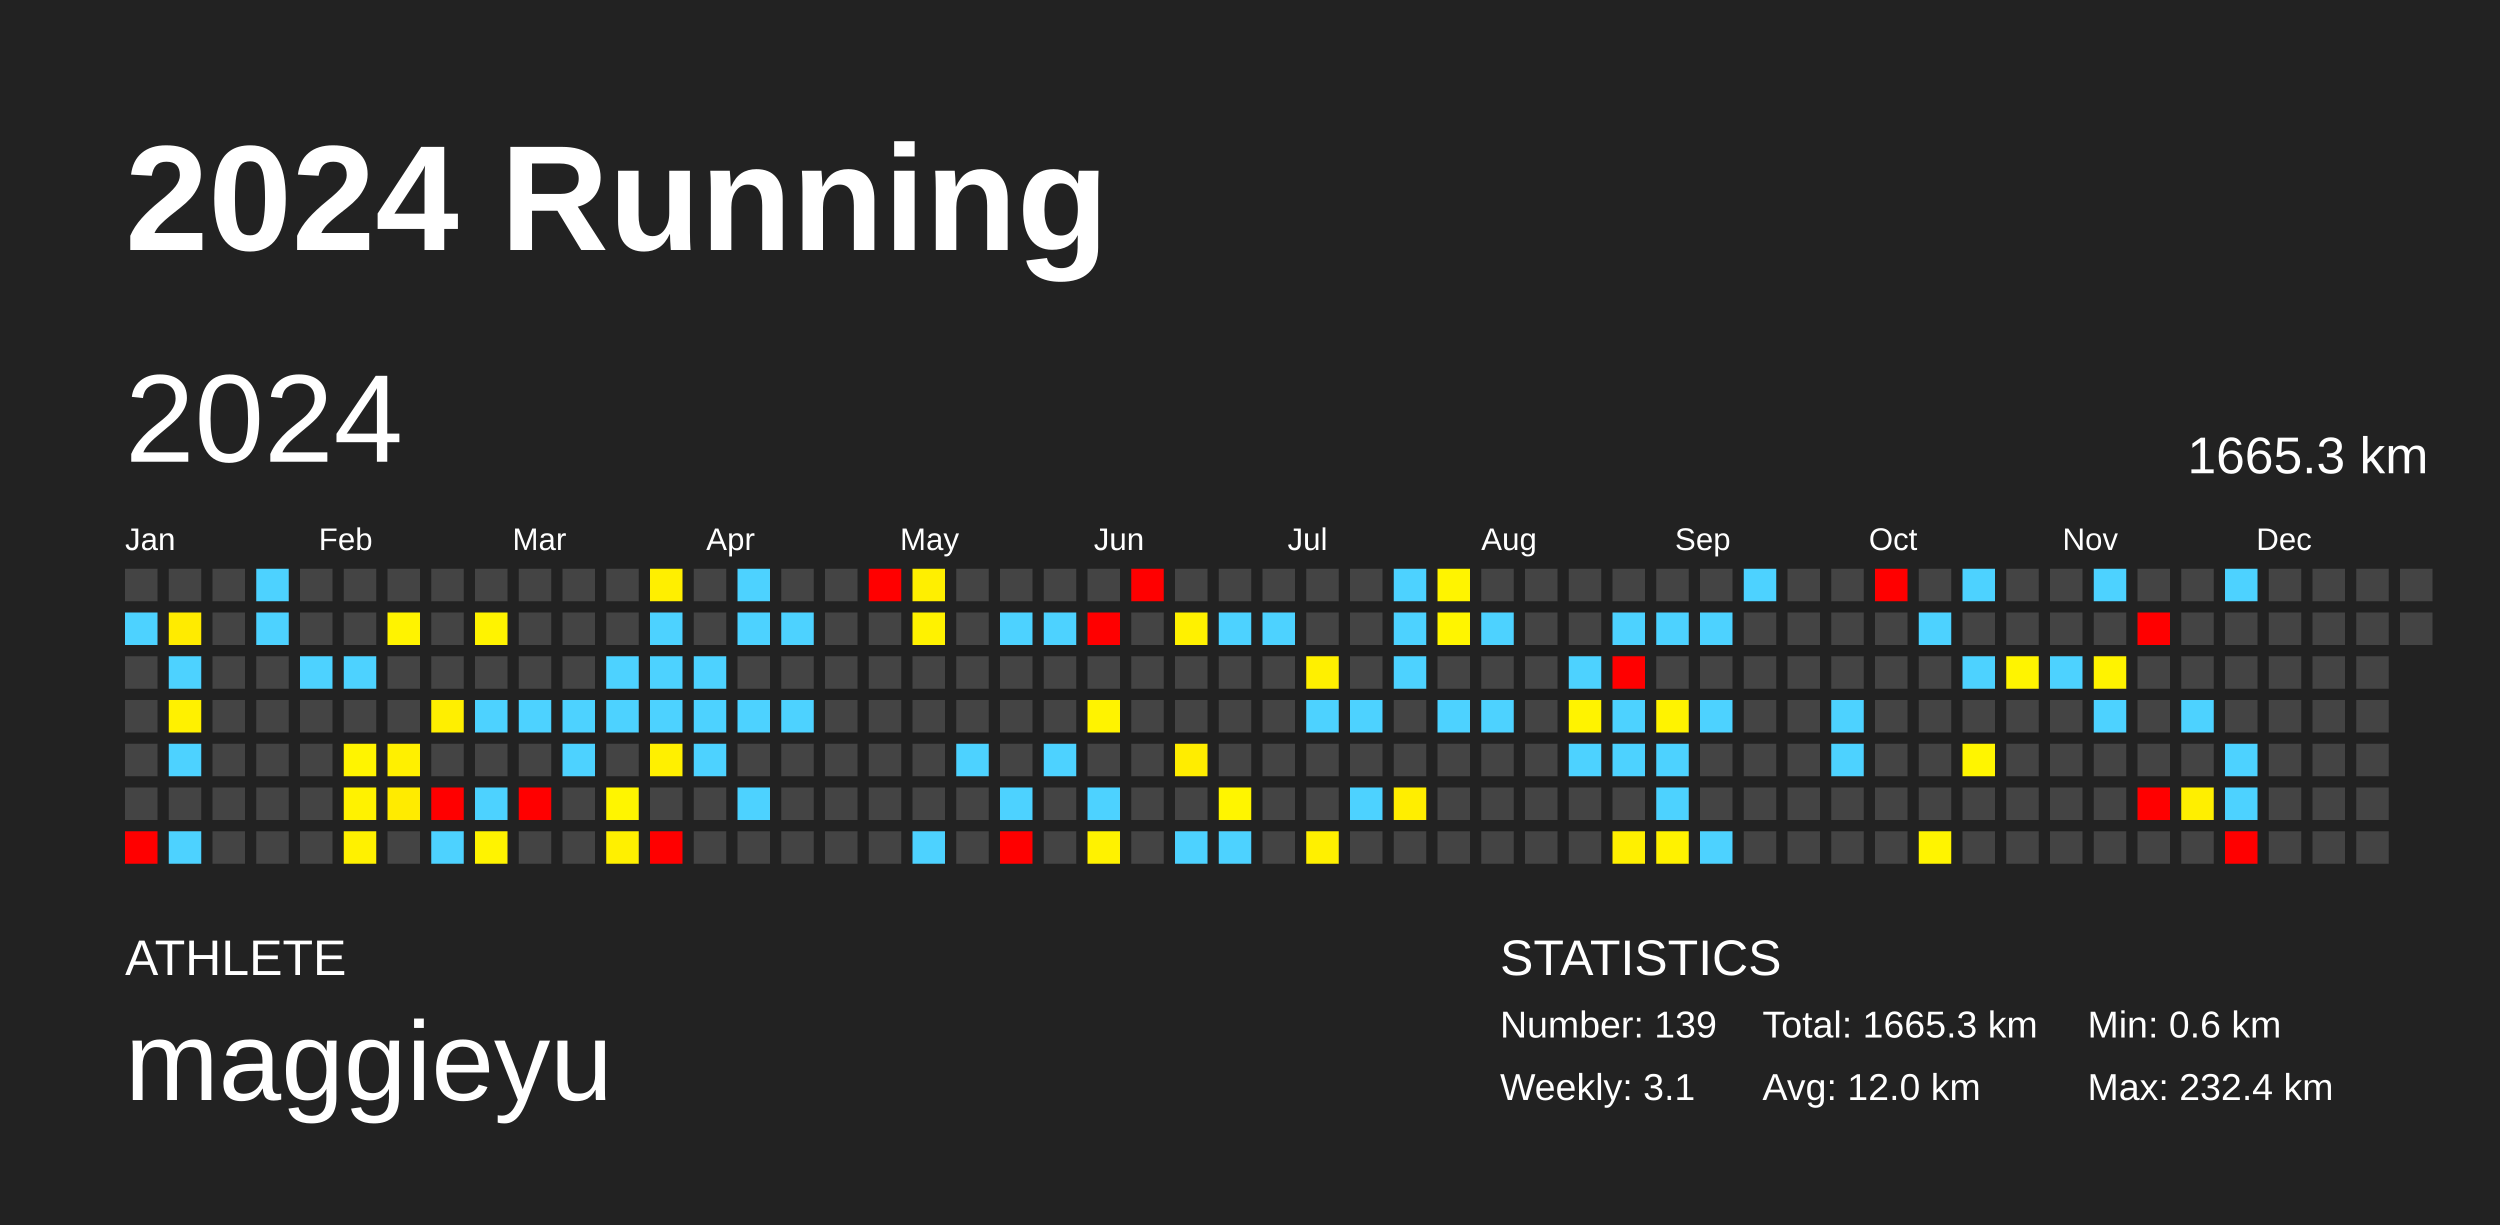
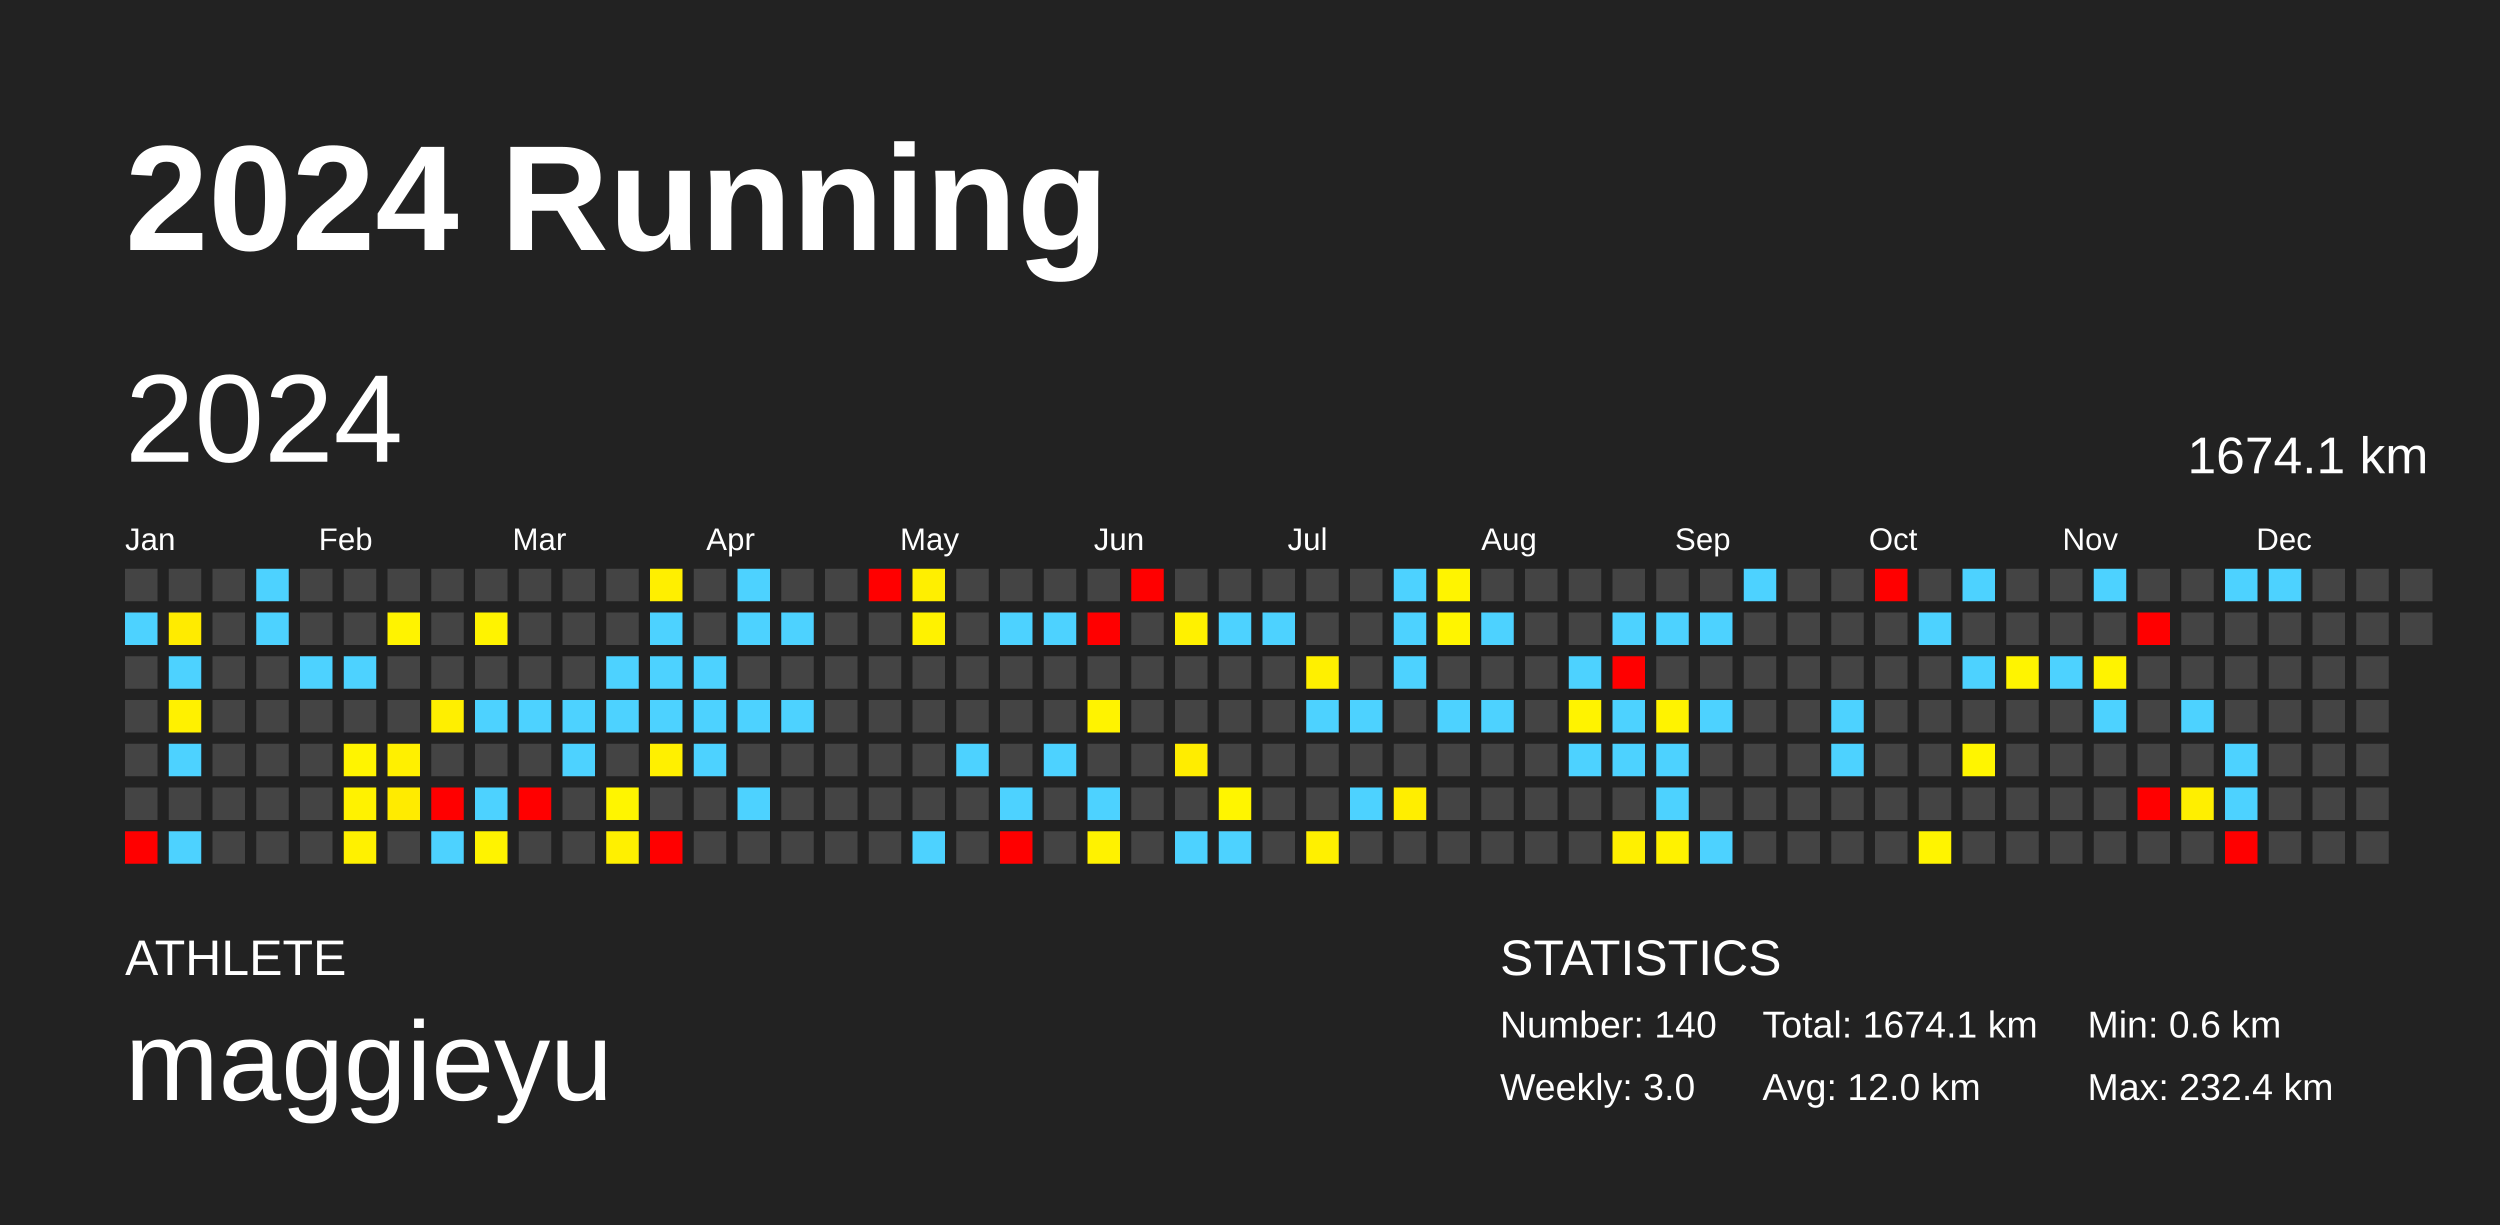
<svg xmlns="http://www.w3.org/2000/svg" baseProfile="full" height="98mm" version="1.1" viewBox="0,0,200,98" width="200mm">
  <defs />
  <rect fill="#222222" height="98" width="200" x="0" y="0" />
  <text fill="#FFFFFF" style="font-size:12px; font-family:Arial; font-weight:bold;" x="10" y="20">2024 Running</text>
  <text fill="#FFFFFF" style="font-size:4px; font-family:Arial" x="10" y="78">ATHLETE</text>
  <text fill="#FFFFFF" style="font-size:9px; font-family:Arial" x="10" y="88">maggieyu</text>
  <text fill="#FFFFFF" style="font-size:4px; font-family:Arial" x="120" y="78">STATISTICS</text>
-   <text fill="#FFFFFF" style="font-size:3px; font-family:Arial" x="120" y="83">Number: 139</text>
-   <text fill="#FFFFFF" style="font-size:3px; font-family:Arial" x="120" y="88">Weekly: 3.1</text>
-   <text fill="#FFFFFF" style="font-size:3px; font-family:Arial" x="141" y="83">Total: 1665.3 km</text>
+   <text fill="#FFFFFF" style="font-size:3px; font-family:Arial" x="120" y="83">Number: 140</text>
+   <text fill="#FFFFFF" style="font-size:3px; font-family:Arial" x="120" y="88">Weekly: 3.0</text>
+   <text fill="#FFFFFF" style="font-size:3px; font-family:Arial" x="141" y="83">Total: 1674.1 km</text>
  <text fill="#FFFFFF" style="font-size:3px; font-family:Arial" x="141" y="88">Avg: 12.0 km</text>
  <text fill="#FFFFFF" style="font-size:3px; font-family:Arial" x="167" y="83">Min: 0.6 km</text>
  <text fill="#FFFFFF" style="font-size:3px; font-family:Arial" x="167" y="88">Max: 232.4 km</text>
  <text dominant-baseline="hanging" fill="#FFFFFF" style="font-size:10.0px; font-family:Arial;" x="10" y="30">2024</text>
-   <text dominant-baseline="hanging" fill="#FFFFFF" style="font-size:4.125px; font-family:Arial;" x="175" y="35">1665.3 km</text>
+   <text dominant-baseline="hanging" fill="#FFFFFF" style="font-size:4.125px; font-family:Arial;" x="175" y="35">1674.1 km</text>
  <text fill="#FFFFFF" style="font-size:2.5px; font-family:Arial" x="10.0" y="44">Jan</text>
  <text fill="#FFFFFF" style="font-size:2.5px; font-family:Arial" x="25.5" y="44">Feb</text>
  <text fill="#FFFFFF" style="font-size:2.5px; font-family:Arial" x="41.0" y="44">Mar</text>
  <text fill="#FFFFFF" style="font-size:2.5px; font-family:Arial" x="56.5" y="44">Apr</text>
  <text fill="#FFFFFF" style="font-size:2.5px; font-family:Arial" x="72.0" y="44">May</text>
  <text fill="#FFFFFF" style="font-size:2.5px; font-family:Arial" x="87.5" y="44">Jun</text>
  <text fill="#FFFFFF" style="font-size:2.5px; font-family:Arial" x="103.0" y="44">Jul</text>
  <text fill="#FFFFFF" style="font-size:2.5px; font-family:Arial" x="118.5" y="44">Aug</text>
  <text fill="#FFFFFF" style="font-size:2.5px; font-family:Arial" x="134.0" y="44">Sep</text>
  <text fill="#FFFFFF" style="font-size:2.5px; font-family:Arial" x="149.5" y="44">Oct</text>
  <text fill="#FFFFFF" style="font-size:2.5px; font-family:Arial" x="165.0" y="44">Nov</text>
  <text fill="#FFFFFF" style="font-size:2.5px; font-family:Arial" x="180.5" y="44">Dec</text>
  <rect fill="#444444" height="2.6" width="2.6" x="10.0" y="45.5" />
  <rect fill="#4dd2ff" height="2.6" width="2.6" x="10.0" y="49.0" />
  <rect fill="#444444" height="2.6" width="2.6" x="10.0" y="52.5" />
  <rect fill="#444444" height="2.6" width="2.6" x="10.0" y="56.0" />
  <rect fill="#444444" height="2.6" width="2.6" x="10.0" y="59.5" />
  <rect fill="#444444" height="2.6" width="2.6" x="10.0" y="63.0" />
  <rect fill="red" height="2.6" width="2.6" x="10.0" y="66.5" />
  <rect fill="#444444" height="2.6" width="2.6" x="13.5" y="45.5" />
  <rect fill="#ffeb00" height="2.6" width="2.6" x="13.5" y="49.0" />
  <rect fill="#4dd2ff" height="2.6" width="2.6" x="13.5" y="52.5" />
  <rect fill="#fff100" height="2.6" width="2.6" x="13.5" y="56.0" />
  <rect fill="#4dd2ff" height="2.6" width="2.6" x="13.5" y="59.5" />
  <rect fill="#444444" height="2.6" width="2.6" x="13.5" y="63.0" />
  <rect fill="#4dd2ff" height="2.6" width="2.6" x="13.5" y="66.5" />
  <rect fill="#444444" height="2.6" width="2.6" x="17.0" y="45.5" />
  <rect fill="#444444" height="2.6" width="2.6" x="17.0" y="49.0" />
  <rect fill="#444444" height="2.6" width="2.6" x="17.0" y="52.5" />
  <rect fill="#444444" height="2.6" width="2.6" x="17.0" y="56.0" />
  <rect fill="#444444" height="2.6" width="2.6" x="17.0" y="59.5" />
  <rect fill="#444444" height="2.6" width="2.6" x="17.0" y="63.0" />
  <rect fill="#444444" height="2.6" width="2.6" x="17.0" y="66.5" />
  <rect fill="#4dd2ff" height="2.6" width="2.6" x="20.5" y="45.5" />
  <rect fill="#4dd2ff" height="2.6" width="2.6" x="20.5" y="49.0" />
  <rect fill="#444444" height="2.6" width="2.6" x="20.5" y="52.5" />
  <rect fill="#444444" height="2.6" width="2.6" x="20.5" y="56.0" />
  <rect fill="#444444" height="2.6" width="2.6" x="20.5" y="59.5" />
  <rect fill="#444444" height="2.6" width="2.6" x="20.5" y="63.0" />
  <rect fill="#444444" height="2.6" width="2.6" x="20.5" y="66.5" />
  <rect fill="#444444" height="2.6" width="2.6" x="24.0" y="45.5" />
  <rect fill="#444444" height="2.6" width="2.6" x="24.0" y="49.0" />
  <rect fill="#4dd2ff" height="2.6" width="2.6" x="24.0" y="52.5" />
  <rect fill="#444444" height="2.6" width="2.6" x="24.0" y="56.0" />
  <rect fill="#444444" height="2.6" width="2.6" x="24.0" y="59.5" />
  <rect fill="#444444" height="2.6" width="2.6" x="24.0" y="63.0" />
  <rect fill="#444444" height="2.6" width="2.6" x="24.0" y="66.5" />
  <rect fill="#444444" height="2.6" width="2.6" x="27.5" y="45.5" />
  <rect fill="#444444" height="2.6" width="2.6" x="27.5" y="49.0" />
  <rect fill="#4dd2ff" height="2.6" width="2.6" x="27.5" y="52.5" />
  <rect fill="#444444" height="2.6" width="2.6" x="27.5" y="56.0" />
  <rect fill="#fff400" height="2.6" width="2.6" x="27.5" y="59.5" />
  <rect fill="#fff200" height="2.6" width="2.6" x="27.5" y="63.0" />
  <rect fill="#fff100" height="2.6" width="2.6" x="27.5" y="66.5" />
  <rect fill="#444444" height="2.6" width="2.6" x="31.0" y="45.5" />
  <rect fill="#fff300" height="2.6" width="2.6" x="31.0" y="49.0" />
  <rect fill="#444444" height="2.6" width="2.6" x="31.0" y="52.5" />
  <rect fill="#444444" height="2.6" width="2.6" x="31.0" y="56.0" />
  <rect fill="#fff000" height="2.6" width="2.6" x="31.0" y="59.5" />
  <rect fill="#ffeb00" height="2.6" width="2.6" x="31.0" y="63.0" />
  <rect fill="#444444" height="2.6" width="2.6" x="31.0" y="66.5" />
  <rect fill="#444444" height="2.6" width="2.6" x="34.5" y="45.5" />
  <rect fill="#444444" height="2.6" width="2.6" x="34.5" y="49.0" />
  <rect fill="#444444" height="2.6" width="2.6" x="34.5" y="52.5" />
  <rect fill="#ffef00" height="2.6" width="2.6" x="34.5" y="56.0" />
  <rect fill="#444444" height="2.6" width="2.6" x="34.5" y="59.5" />
  <rect fill="red" height="2.6" width="2.6" x="34.5" y="63.0" />
  <rect fill="#4dd2ff" height="2.6" width="2.6" x="34.5" y="66.5" />
  <rect fill="#444444" height="2.6" width="2.6" x="38.0" y="45.5" />
  <rect fill="#fff300" height="2.6" width="2.6" x="38.0" y="49.0" />
  <rect fill="#444444" height="2.6" width="2.6" x="38.0" y="52.5" />
  <rect fill="#4dd2ff" height="2.6" width="2.6" x="38.0" y="56.0" />
  <rect fill="#444444" height="2.6" width="2.6" x="38.0" y="59.5" />
  <rect fill="#4dd2ff" height="2.6" width="2.6" x="38.0" y="63.0" />
  <rect fill="#fff300" height="2.6" width="2.6" x="38.0" y="66.5" />
  <rect fill="#444444" height="2.6" width="2.6" x="41.5" y="45.5" />
  <rect fill="#444444" height="2.6" width="2.6" x="41.5" y="49.0" />
  <rect fill="#444444" height="2.6" width="2.6" x="41.5" y="52.5" />
  <rect fill="#4dd2ff" height="2.6" width="2.6" x="41.5" y="56.0" />
  <rect fill="#444444" height="2.6" width="2.6" x="41.5" y="59.5" />
  <rect fill="red" height="2.6" width="2.6" x="41.5" y="63.0" />
  <rect fill="#444444" height="2.6" width="2.6" x="41.5" y="66.5" />
  <rect fill="#444444" height="2.6" width="2.6" x="45.0" y="45.5" />
  <rect fill="#444444" height="2.6" width="2.6" x="45.0" y="49.0" />
  <rect fill="#444444" height="2.6" width="2.6" x="45.0" y="52.5" />
  <rect fill="#4dd2ff" height="2.6" width="2.6" x="45.0" y="56.0" />
  <rect fill="#4dd2ff" height="2.6" width="2.6" x="45.0" y="59.5" />
  <rect fill="#444444" height="2.6" width="2.6" x="45.0" y="63.0" />
  <rect fill="#444444" height="2.6" width="2.6" x="45.0" y="66.5" />
  <rect fill="#444444" height="2.6" width="2.6" x="48.5" y="45.5" />
  <rect fill="#444444" height="2.6" width="2.6" x="48.5" y="49.0" />
  <rect fill="#4dd2ff" height="2.6" width="2.6" x="48.5" y="52.5" />
  <rect fill="#4dd2ff" height="2.6" width="2.6" x="48.5" y="56.0" />
  <rect fill="#444444" height="2.6" width="2.6" x="48.5" y="59.5" />
  <rect fill="#fff500" height="2.6" width="2.6" x="48.5" y="63.0" />
  <rect fill="#fff000" height="2.6" width="2.6" x="48.5" y="66.5" />
  <rect fill="#ffef00" height="2.6" width="2.6" x="52.0" y="45.5" />
  <rect fill="#4dd2ff" height="2.6" width="2.6" x="52.0" y="49.0" />
  <rect fill="#4dd2ff" height="2.6" width="2.6" x="52.0" y="52.5" />
  <rect fill="#4dd2ff" height="2.6" width="2.6" x="52.0" y="56.0" />
  <rect fill="#fff000" height="2.6" width="2.6" x="52.0" y="59.5" />
  <rect fill="#444444" height="2.6" width="2.6" x="52.0" y="63.0" />
  <rect fill="red" height="2.6" width="2.6" x="52.0" y="66.5" />
  <rect fill="#444444" height="2.6" width="2.6" x="55.5" y="45.5" />
  <rect fill="#444444" height="2.6" width="2.6" x="55.5" y="49.0" />
  <rect fill="#4dd2ff" height="2.6" width="2.6" x="55.5" y="52.5" />
  <rect fill="#4dd2ff" height="2.6" width="2.6" x="55.5" y="56.0" />
  <rect fill="#4dd2ff" height="2.6" width="2.6" x="55.5" y="59.5" />
  <rect fill="#444444" height="2.6" width="2.6" x="55.5" y="63.0" />
  <rect fill="#444444" height="2.6" width="2.6" x="55.5" y="66.5" />
  <rect fill="#4dd2ff" height="2.6" width="2.6" x="59.0" y="45.5" />
  <rect fill="#4dd2ff" height="2.6" width="2.6" x="59.0" y="49.0" />
  <rect fill="#444444" height="2.6" width="2.6" x="59.0" y="52.5" />
  <rect fill="#4dd2ff" height="2.6" width="2.6" x="59.0" y="56.0" />
  <rect fill="#444444" height="2.6" width="2.6" x="59.0" y="59.5" />
  <rect fill="#4dd2ff" height="2.6" width="2.6" x="59.0" y="63.0" />
  <rect fill="#444444" height="2.6" width="2.6" x="59.0" y="66.5" />
  <rect fill="#444444" height="2.6" width="2.6" x="62.5" y="45.5" />
  <rect fill="#4dd2ff" height="2.6" width="2.6" x="62.5" y="49.0" />
  <rect fill="#444444" height="2.6" width="2.6" x="62.5" y="52.5" />
  <rect fill="#4dd2ff" height="2.6" width="2.6" x="62.5" y="56.0" />
  <rect fill="#444444" height="2.6" width="2.6" x="62.5" y="59.5" />
  <rect fill="#444444" height="2.6" width="2.6" x="62.5" y="63.0" />
  <rect fill="#444444" height="2.6" width="2.6" x="62.5" y="66.5" />
  <rect fill="#444444" height="2.6" width="2.6" x="66.0" y="45.5" />
  <rect fill="#444444" height="2.6" width="2.6" x="66.0" y="49.0" />
  <rect fill="#444444" height="2.6" width="2.6" x="66.0" y="52.5" />
  <rect fill="#444444" height="2.6" width="2.6" x="66.0" y="56.0" />
  <rect fill="#444444" height="2.6" width="2.6" x="66.0" y="59.5" />
  <rect fill="#444444" height="2.6" width="2.6" x="66.0" y="63.0" />
  <rect fill="#444444" height="2.6" width="2.6" x="66.0" y="66.5" />
  <rect fill="red" height="2.6" width="2.6" x="69.5" y="45.5" />
  <rect fill="#444444" height="2.6" width="2.6" x="69.5" y="49.0" />
  <rect fill="#444444" height="2.6" width="2.6" x="69.5" y="52.5" />
  <rect fill="#444444" height="2.6" width="2.6" x="69.5" y="56.0" />
  <rect fill="#444444" height="2.6" width="2.6" x="69.5" y="59.5" />
  <rect fill="#444444" height="2.6" width="2.6" x="69.5" y="63.0" />
  <rect fill="#444444" height="2.6" width="2.6" x="69.5" y="66.5" />
  <rect fill="#ffef00" height="2.6" width="2.6" x="73.0" y="45.5" />
  <rect fill="#fff200" height="2.6" width="2.6" x="73.0" y="49.0" />
  <rect fill="#444444" height="2.6" width="2.6" x="73.0" y="52.5" />
  <rect fill="#444444" height="2.6" width="2.6" x="73.0" y="56.0" />
  <rect fill="#444444" height="2.6" width="2.6" x="73.0" y="59.5" />
  <rect fill="#444444" height="2.6" width="2.6" x="73.0" y="63.0" />
  <rect fill="#4dd2ff" height="2.6" width="2.6" x="73.0" y="66.5" />
  <rect fill="#444444" height="2.6" width="2.6" x="76.5" y="45.5" />
  <rect fill="#444444" height="2.6" width="2.6" x="76.5" y="49.0" />
  <rect fill="#444444" height="2.6" width="2.6" x="76.5" y="52.5" />
  <rect fill="#444444" height="2.6" width="2.6" x="76.5" y="56.0" />
  <rect fill="#4dd2ff" height="2.6" width="2.6" x="76.5" y="59.5" />
  <rect fill="#444444" height="2.6" width="2.6" x="76.5" y="63.0" />
  <rect fill="#444444" height="2.6" width="2.6" x="76.5" y="66.5" />
  <rect fill="#444444" height="2.6" width="2.6" x="80.0" y="45.5" />
  <rect fill="#4dd2ff" height="2.6" width="2.6" x="80.0" y="49.0" />
  <rect fill="#444444" height="2.6" width="2.6" x="80.0" y="52.5" />
  <rect fill="#444444" height="2.6" width="2.6" x="80.0" y="56.0" />
  <rect fill="#444444" height="2.6" width="2.6" x="80.0" y="59.5" />
  <rect fill="#4dd2ff" height="2.6" width="2.6" x="80.0" y="63.0" />
  <rect fill="red" height="2.6" width="2.6" x="80.0" y="66.5" />
  <rect fill="#444444" height="2.6" width="2.6" x="83.5" y="45.5" />
  <rect fill="#4dd2ff" height="2.6" width="2.6" x="83.5" y="49.0" />
  <rect fill="#444444" height="2.6" width="2.6" x="83.5" y="52.5" />
  <rect fill="#444444" height="2.6" width="2.6" x="83.5" y="56.0" />
  <rect fill="#4dd2ff" height="2.6" width="2.6" x="83.5" y="59.5" />
  <rect fill="#444444" height="2.6" width="2.6" x="83.5" y="63.0" />
  <rect fill="#444444" height="2.6" width="2.6" x="83.5" y="66.5" />
  <rect fill="#444444" height="2.6" width="2.6" x="87.0" y="45.5" />
  <rect fill="red" height="2.6" width="2.6" x="87.0" y="49.0" />
  <rect fill="#444444" height="2.6" width="2.6" x="87.0" y="52.5" />
  <rect fill="#fff300" height="2.6" width="2.6" x="87.0" y="56.0" />
  <rect fill="#444444" height="2.6" width="2.6" x="87.0" y="59.5" />
  <rect fill="#4dd2ff" height="2.6" width="2.6" x="87.0" y="63.0" />
  <rect fill="#fff200" height="2.6" width="2.6" x="87.0" y="66.5" />
  <rect fill="red" height="2.6" width="2.6" x="90.5" y="45.5" />
  <rect fill="#444444" height="2.6" width="2.6" x="90.5" y="49.0" />
  <rect fill="#444444" height="2.6" width="2.6" x="90.5" y="52.5" />
  <rect fill="#444444" height="2.6" width="2.6" x="90.5" y="56.0" />
  <rect fill="#444444" height="2.6" width="2.6" x="90.5" y="59.5" />
  <rect fill="#444444" height="2.6" width="2.6" x="90.5" y="63.0" />
  <rect fill="#444444" height="2.6" width="2.6" x="90.5" y="66.5" />
  <rect fill="#444444" height="2.6" width="2.6" x="94.0" y="45.5" />
  <rect fill="#fff100" height="2.6" width="2.6" x="94.0" y="49.0" />
  <rect fill="#444444" height="2.6" width="2.6" x="94.0" y="52.5" />
  <rect fill="#444444" height="2.6" width="2.6" x="94.0" y="56.0" />
  <rect fill="#ffed00" height="2.6" width="2.6" x="94.0" y="59.5" />
  <rect fill="#444444" height="2.6" width="2.6" x="94.0" y="63.0" />
  <rect fill="#4dd2ff" height="2.6" width="2.6" x="94.0" y="66.5" />
  <rect fill="#444444" height="2.6" width="2.6" x="97.5" y="45.5" />
  <rect fill="#4dd2ff" height="2.6" width="2.6" x="97.5" y="49.0" />
  <rect fill="#444444" height="2.6" width="2.6" x="97.5" y="52.5" />
  <rect fill="#444444" height="2.6" width="2.6" x="97.5" y="56.0" />
  <rect fill="#444444" height="2.6" width="2.6" x="97.5" y="59.5" />
  <rect fill="#fff500" height="2.6" width="2.6" x="97.5" y="63.0" />
  <rect fill="#4dd2ff" height="2.6" width="2.6" x="97.5" y="66.5" />
  <rect fill="#444444" height="2.6" width="2.6" x="101.0" y="45.5" />
  <rect fill="#4dd2ff" height="2.6" width="2.6" x="101.0" y="49.0" />
  <rect fill="#444444" height="2.6" width="2.6" x="101.0" y="52.5" />
  <rect fill="#444444" height="2.6" width="2.6" x="101.0" y="56.0" />
  <rect fill="#444444" height="2.6" width="2.6" x="101.0" y="59.5" />
  <rect fill="#444444" height="2.6" width="2.6" x="101.0" y="63.0" />
  <rect fill="#444444" height="2.6" width="2.6" x="101.0" y="66.5" />
  <rect fill="#444444" height="2.6" width="2.6" x="104.5" y="45.5" />
  <rect fill="#444444" height="2.6" width="2.6" x="104.5" y="49.0" />
  <rect fill="#fff000" height="2.6" width="2.6" x="104.5" y="52.5" />
  <rect fill="#4dd2ff" height="2.6" width="2.6" x="104.5" y="56.0" />
  <rect fill="#444444" height="2.6" width="2.6" x="104.5" y="59.5" />
  <rect fill="#444444" height="2.6" width="2.6" x="104.5" y="63.0" />
  <rect fill="#fff000" height="2.6" width="2.6" x="104.5" y="66.5" />
  <rect fill="#444444" height="2.6" width="2.6" x="108.0" y="45.5" />
  <rect fill="#444444" height="2.6" width="2.6" x="108.0" y="49.0" />
  <rect fill="#444444" height="2.6" width="2.6" x="108.0" y="52.5" />
  <rect fill="#4dd2ff" height="2.6" width="2.6" x="108.0" y="56.0" />
  <rect fill="#444444" height="2.6" width="2.6" x="108.0" y="59.5" />
  <rect fill="#4dd2ff" height="2.6" width="2.6" x="108.0" y="63.0" />
  <rect fill="#444444" height="2.6" width="2.6" x="108.0" y="66.5" />
  <rect fill="#4dd2ff" height="2.6" width="2.6" x="111.5" y="45.5" />
  <rect fill="#4dd2ff" height="2.6" width="2.6" x="111.5" y="49.0" />
  <rect fill="#4dd2ff" height="2.6" width="2.6" x="111.5" y="52.5" />
  <rect fill="#444444" height="2.6" width="2.6" x="111.5" y="56.0" />
  <rect fill="#444444" height="2.6" width="2.6" x="111.5" y="59.5" />
  <rect fill="#ffee00" height="2.6" width="2.6" x="111.5" y="63.0" />
  <rect fill="#444444" height="2.6" width="2.6" x="111.5" y="66.5" />
  <rect fill="#fff400" height="2.6" width="2.6" x="115.0" y="45.5" />
  <rect fill="#fff500" height="2.6" width="2.6" x="115.0" y="49.0" />
  <rect fill="#444444" height="2.6" width="2.6" x="115.0" y="52.5" />
  <rect fill="#4dd2ff" height="2.6" width="2.6" x="115.0" y="56.0" />
  <rect fill="#444444" height="2.6" width="2.6" x="115.0" y="59.5" />
  <rect fill="#444444" height="2.6" width="2.6" x="115.0" y="63.0" />
  <rect fill="#444444" height="2.6" width="2.6" x="115.0" y="66.5" />
  <rect fill="#444444" height="2.6" width="2.6" x="118.5" y="45.5" />
  <rect fill="#4dd2ff" height="2.6" width="2.6" x="118.5" y="49.0" />
  <rect fill="#444444" height="2.6" width="2.6" x="118.5" y="52.5" />
  <rect fill="#4dd2ff" height="2.6" width="2.6" x="118.5" y="56.0" />
  <rect fill="#444444" height="2.6" width="2.6" x="118.5" y="59.5" />
  <rect fill="#444444" height="2.6" width="2.6" x="118.5" y="63.0" />
  <rect fill="#444444" height="2.6" width="2.6" x="118.5" y="66.5" />
  <rect fill="#444444" height="2.6" width="2.6" x="122.0" y="45.5" />
  <rect fill="#444444" height="2.6" width="2.6" x="122.0" y="49.0" />
  <rect fill="#444444" height="2.6" width="2.6" x="122.0" y="52.5" />
  <rect fill="#444444" height="2.6" width="2.6" x="122.0" y="56.0" />
  <rect fill="#444444" height="2.6" width="2.6" x="122.0" y="59.5" />
  <rect fill="#444444" height="2.6" width="2.6" x="122.0" y="63.0" />
  <rect fill="#444444" height="2.6" width="2.6" x="122.0" y="66.5" />
  <rect fill="#444444" height="2.6" width="2.6" x="125.5" y="45.5" />
  <rect fill="#444444" height="2.6" width="2.6" x="125.5" y="49.0" />
  <rect fill="#4dd2ff" height="2.6" width="2.6" x="125.5" y="52.5" />
  <rect fill="#fff300" height="2.6" width="2.6" x="125.5" y="56.0" />
  <rect fill="#4dd2ff" height="2.6" width="2.6" x="125.5" y="59.5" />
  <rect fill="#444444" height="2.6" width="2.6" x="125.5" y="63.0" />
  <rect fill="#444444" height="2.6" width="2.6" x="125.5" y="66.5" />
  <rect fill="#444444" height="2.6" width="2.6" x="129.0" y="45.5" />
  <rect fill="#4dd2ff" height="2.6" width="2.6" x="129.0" y="49.0" />
  <rect fill="red" height="2.6" width="2.6" x="129.0" y="52.5" />
  <rect fill="#4dd2ff" height="2.6" width="2.6" x="129.0" y="56.0" />
  <rect fill="#4dd2ff" height="2.6" width="2.6" x="129.0" y="59.5" />
  <rect fill="#444444" height="2.6" width="2.6" x="129.0" y="63.0" />
  <rect fill="#fff000" height="2.6" width="2.6" x="129.0" y="66.5" />
  <rect fill="#444444" height="2.6" width="2.6" x="132.5" y="45.5" />
  <rect fill="#4dd2ff" height="2.6" width="2.6" x="132.5" y="49.0" />
  <rect fill="#444444" height="2.6" width="2.6" x="132.5" y="52.5" />
  <rect fill="#fff300" height="2.6" width="2.6" x="132.5" y="56.0" />
  <rect fill="#4dd2ff" height="2.6" width="2.6" x="132.5" y="59.5" />
  <rect fill="#4dd2ff" height="2.6" width="2.6" x="132.5" y="63.0" />
  <rect fill="#fff200" height="2.6" width="2.6" x="132.5" y="66.5" />
  <rect fill="#444444" height="2.6" width="2.6" x="136.0" y="45.5" />
  <rect fill="#4dd2ff" height="2.6" width="2.6" x="136.0" y="49.0" />
  <rect fill="#444444" height="2.6" width="2.6" x="136.0" y="52.5" />
  <rect fill="#4dd2ff" height="2.6" width="2.6" x="136.0" y="56.0" />
  <rect fill="#444444" height="2.6" width="2.6" x="136.0" y="59.5" />
  <rect fill="#444444" height="2.6" width="2.6" x="136.0" y="63.0" />
  <rect fill="#4dd2ff" height="2.6" width="2.6" x="136.0" y="66.5" />
  <rect fill="#4dd2ff" height="2.6" width="2.6" x="139.5" y="45.5" />
  <rect fill="#444444" height="2.6" width="2.6" x="139.5" y="49.0" />
  <rect fill="#444444" height="2.6" width="2.6" x="139.5" y="52.5" />
  <rect fill="#444444" height="2.6" width="2.6" x="139.5" y="56.0" />
  <rect fill="#444444" height="2.6" width="2.6" x="139.5" y="59.5" />
  <rect fill="#444444" height="2.6" width="2.6" x="139.5" y="63.0" />
  <rect fill="#444444" height="2.6" width="2.6" x="139.5" y="66.5" />
  <rect fill="#444444" height="2.6" width="2.6" x="143.0" y="45.5" />
  <rect fill="#444444" height="2.6" width="2.6" x="143.0" y="49.0" />
  <rect fill="#444444" height="2.6" width="2.6" x="143.0" y="52.5" />
  <rect fill="#444444" height="2.6" width="2.6" x="143.0" y="56.0" />
  <rect fill="#444444" height="2.6" width="2.6" x="143.0" y="59.5" />
  <rect fill="#444444" height="2.6" width="2.6" x="143.0" y="63.0" />
  <rect fill="#444444" height="2.6" width="2.6" x="143.0" y="66.5" />
  <rect fill="#444444" height="2.6" width="2.6" x="146.5" y="45.5" />
  <rect fill="#444444" height="2.6" width="2.6" x="146.5" y="49.0" />
  <rect fill="#444444" height="2.6" width="2.6" x="146.5" y="52.5" />
  <rect fill="#4dd2ff" height="2.6" width="2.6" x="146.5" y="56.0" />
  <rect fill="#4dd2ff" height="2.6" width="2.6" x="146.5" y="59.5" />
  <rect fill="#444444" height="2.6" width="2.6" x="146.5" y="63.0" />
  <rect fill="#444444" height="2.6" width="2.6" x="146.5" y="66.5" />
  <rect fill="red" height="2.6" width="2.6" x="150.0" y="45.5" />
  <rect fill="#444444" height="2.6" width="2.6" x="150.0" y="49.0" />
  <rect fill="#444444" height="2.6" width="2.6" x="150.0" y="52.5" />
  <rect fill="#444444" height="2.6" width="2.6" x="150.0" y="56.0" />
  <rect fill="#444444" height="2.6" width="2.6" x="150.0" y="59.5" />
  <rect fill="#444444" height="2.6" width="2.6" x="150.0" y="63.0" />
  <rect fill="#444444" height="2.6" width="2.6" x="150.0" y="66.5" />
  <rect fill="#444444" height="2.6" width="2.6" x="153.5" y="45.5" />
  <rect fill="#4dd2ff" height="2.6" width="2.6" x="153.5" y="49.0" />
  <rect fill="#444444" height="2.6" width="2.6" x="153.5" y="52.5" />
  <rect fill="#444444" height="2.6" width="2.6" x="153.5" y="56.0" />
  <rect fill="#444444" height="2.6" width="2.6" x="153.5" y="59.5" />
  <rect fill="#444444" height="2.6" width="2.6" x="153.5" y="63.0" />
  <rect fill="#fff400" height="2.6" width="2.6" x="153.5" y="66.5" />
  <rect fill="#4dd2ff" height="2.6" width="2.6" x="157.0" y="45.5" />
  <rect fill="#444444" height="2.6" width="2.6" x="157.0" y="49.0" />
  <rect fill="#4dd2ff" height="2.6" width="2.6" x="157.0" y="52.5" />
  <rect fill="#444444" height="2.6" width="2.6" x="157.0" y="56.0" />
  <rect fill="#fff500" height="2.6" width="2.6" x="157.0" y="59.5" />
  <rect fill="#444444" height="2.6" width="2.6" x="157.0" y="63.0" />
  <rect fill="#444444" height="2.6" width="2.6" x="157.0" y="66.5" />
  <rect fill="#444444" height="2.6" width="2.6" x="160.5" y="45.5" />
  <rect fill="#444444" height="2.6" width="2.6" x="160.5" y="49.0" />
  <rect fill="#fff400" height="2.6" width="2.6" x="160.5" y="52.5" />
  <rect fill="#444444" height="2.6" width="2.6" x="160.5" y="56.0" />
  <rect fill="#444444" height="2.6" width="2.6" x="160.5" y="59.5" />
  <rect fill="#444444" height="2.6" width="2.6" x="160.5" y="63.0" />
  <rect fill="#444444" height="2.6" width="2.6" x="160.5" y="66.5" />
  <rect fill="#444444" height="2.6" width="2.6" x="164.0" y="45.5" />
  <rect fill="#444444" height="2.6" width="2.6" x="164.0" y="49.0" />
  <rect fill="#4dd2ff" height="2.6" width="2.6" x="164.0" y="52.5" />
  <rect fill="#444444" height="2.6" width="2.6" x="164.0" y="56.0" />
  <rect fill="#444444" height="2.6" width="2.6" x="164.0" y="59.5" />
  <rect fill="#444444" height="2.6" width="2.6" x="164.0" y="63.0" />
  <rect fill="#444444" height="2.6" width="2.6" x="164.0" y="66.5" />
  <rect fill="#4dd2ff" height="2.6" width="2.6" x="167.5" y="45.5" />
  <rect fill="#444444" height="2.6" width="2.6" x="167.5" y="49.0" />
  <rect fill="#fff300" height="2.6" width="2.6" x="167.5" y="52.5" />
  <rect fill="#4dd2ff" height="2.6" width="2.6" x="167.5" y="56.0" />
  <rect fill="#444444" height="2.6" width="2.6" x="167.5" y="59.5" />
  <rect fill="#444444" height="2.6" width="2.6" x="167.5" y="63.0" />
  <rect fill="#444444" height="2.6" width="2.6" x="167.5" y="66.5" />
  <rect fill="#444444" height="2.6" width="2.6" x="171.0" y="45.5" />
  <rect fill="red" height="2.6" width="2.6" x="171.0" y="49.0" />
  <rect fill="#444444" height="2.6" width="2.6" x="171.0" y="52.5" />
  <rect fill="#444444" height="2.6" width="2.6" x="171.0" y="56.0" />
  <rect fill="#444444" height="2.6" width="2.6" x="171.0" y="59.5" />
  <rect fill="red" height="2.6" width="2.6" x="171.0" y="63.0" />
  <rect fill="#444444" height="2.6" width="2.6" x="171.0" y="66.5" />
  <rect fill="#444444" height="2.6" width="2.6" x="174.5" y="45.5" />
  <rect fill="#444444" height="2.6" width="2.6" x="174.5" y="49.0" />
  <rect fill="#444444" height="2.6" width="2.6" x="174.5" y="52.5" />
  <rect fill="#4dd2ff" height="2.6" width="2.6" x="174.5" y="56.0" />
  <rect fill="#444444" height="2.6" width="2.6" x="174.5" y="59.5" />
  <rect fill="#ffef00" height="2.6" width="2.6" x="174.5" y="63.0" />
  <rect fill="#444444" height="2.6" width="2.6" x="174.5" y="66.5" />
  <rect fill="#4dd2ff" height="2.6" width="2.6" x="178.0" y="45.5" />
  <rect fill="#444444" height="2.6" width="2.6" x="178.0" y="49.0" />
  <rect fill="#444444" height="2.6" width="2.6" x="178.0" y="52.5" />
  <rect fill="#444444" height="2.6" width="2.6" x="178.0" y="56.0" />
  <rect fill="#4dd2ff" height="2.6" width="2.6" x="178.0" y="59.5" />
  <rect fill="#4dd2ff" height="2.6" width="2.6" x="178.0" y="63.0" />
  <rect fill="red" height="2.6" width="2.6" x="178.0" y="66.5" />
-   <rect fill="#444444" height="2.6" width="2.6" x="181.5" y="45.5" />
+   <rect fill="#4dd2ff" height="2.6" width="2.6" x="181.5" y="45.5" />
  <rect fill="#444444" height="2.6" width="2.6" x="181.5" y="49.0" />
  <rect fill="#444444" height="2.6" width="2.6" x="181.5" y="52.5" />
  <rect fill="#444444" height="2.6" width="2.6" x="181.5" y="56.0" />
  <rect fill="#444444" height="2.6" width="2.6" x="181.5" y="59.5" />
  <rect fill="#444444" height="2.6" width="2.6" x="181.5" y="63.0" />
  <rect fill="#444444" height="2.6" width="2.6" x="181.5" y="66.5" />
  <rect fill="#444444" height="2.6" width="2.6" x="185.0" y="45.5" />
  <rect fill="#444444" height="2.6" width="2.6" x="185.0" y="49.0" />
  <rect fill="#444444" height="2.6" width="2.6" x="185.0" y="52.5" />
  <rect fill="#444444" height="2.6" width="2.6" x="185.0" y="56.0" />
  <rect fill="#444444" height="2.6" width="2.6" x="185.0" y="59.5" />
  <rect fill="#444444" height="2.6" width="2.6" x="185.0" y="63.0" />
  <rect fill="#444444" height="2.6" width="2.6" x="185.0" y="66.5" />
  <rect fill="#444444" height="2.6" width="2.6" x="188.5" y="45.5" />
  <rect fill="#444444" height="2.6" width="2.6" x="188.5" y="49.0" />
  <rect fill="#444444" height="2.6" width="2.6" x="188.5" y="52.5" />
  <rect fill="#444444" height="2.6" width="2.6" x="188.5" y="56.0" />
  <rect fill="#444444" height="2.6" width="2.6" x="188.5" y="59.5" />
  <rect fill="#444444" height="2.6" width="2.6" x="188.5" y="63.0" />
  <rect fill="#444444" height="2.6" width="2.6" x="188.5" y="66.5" />
  <rect fill="#444444" height="2.6" width="2.6" x="192.0" y="45.5" />
  <rect fill="#444444" height="2.6" width="2.6" x="192.0" y="49.0" />
</svg>
